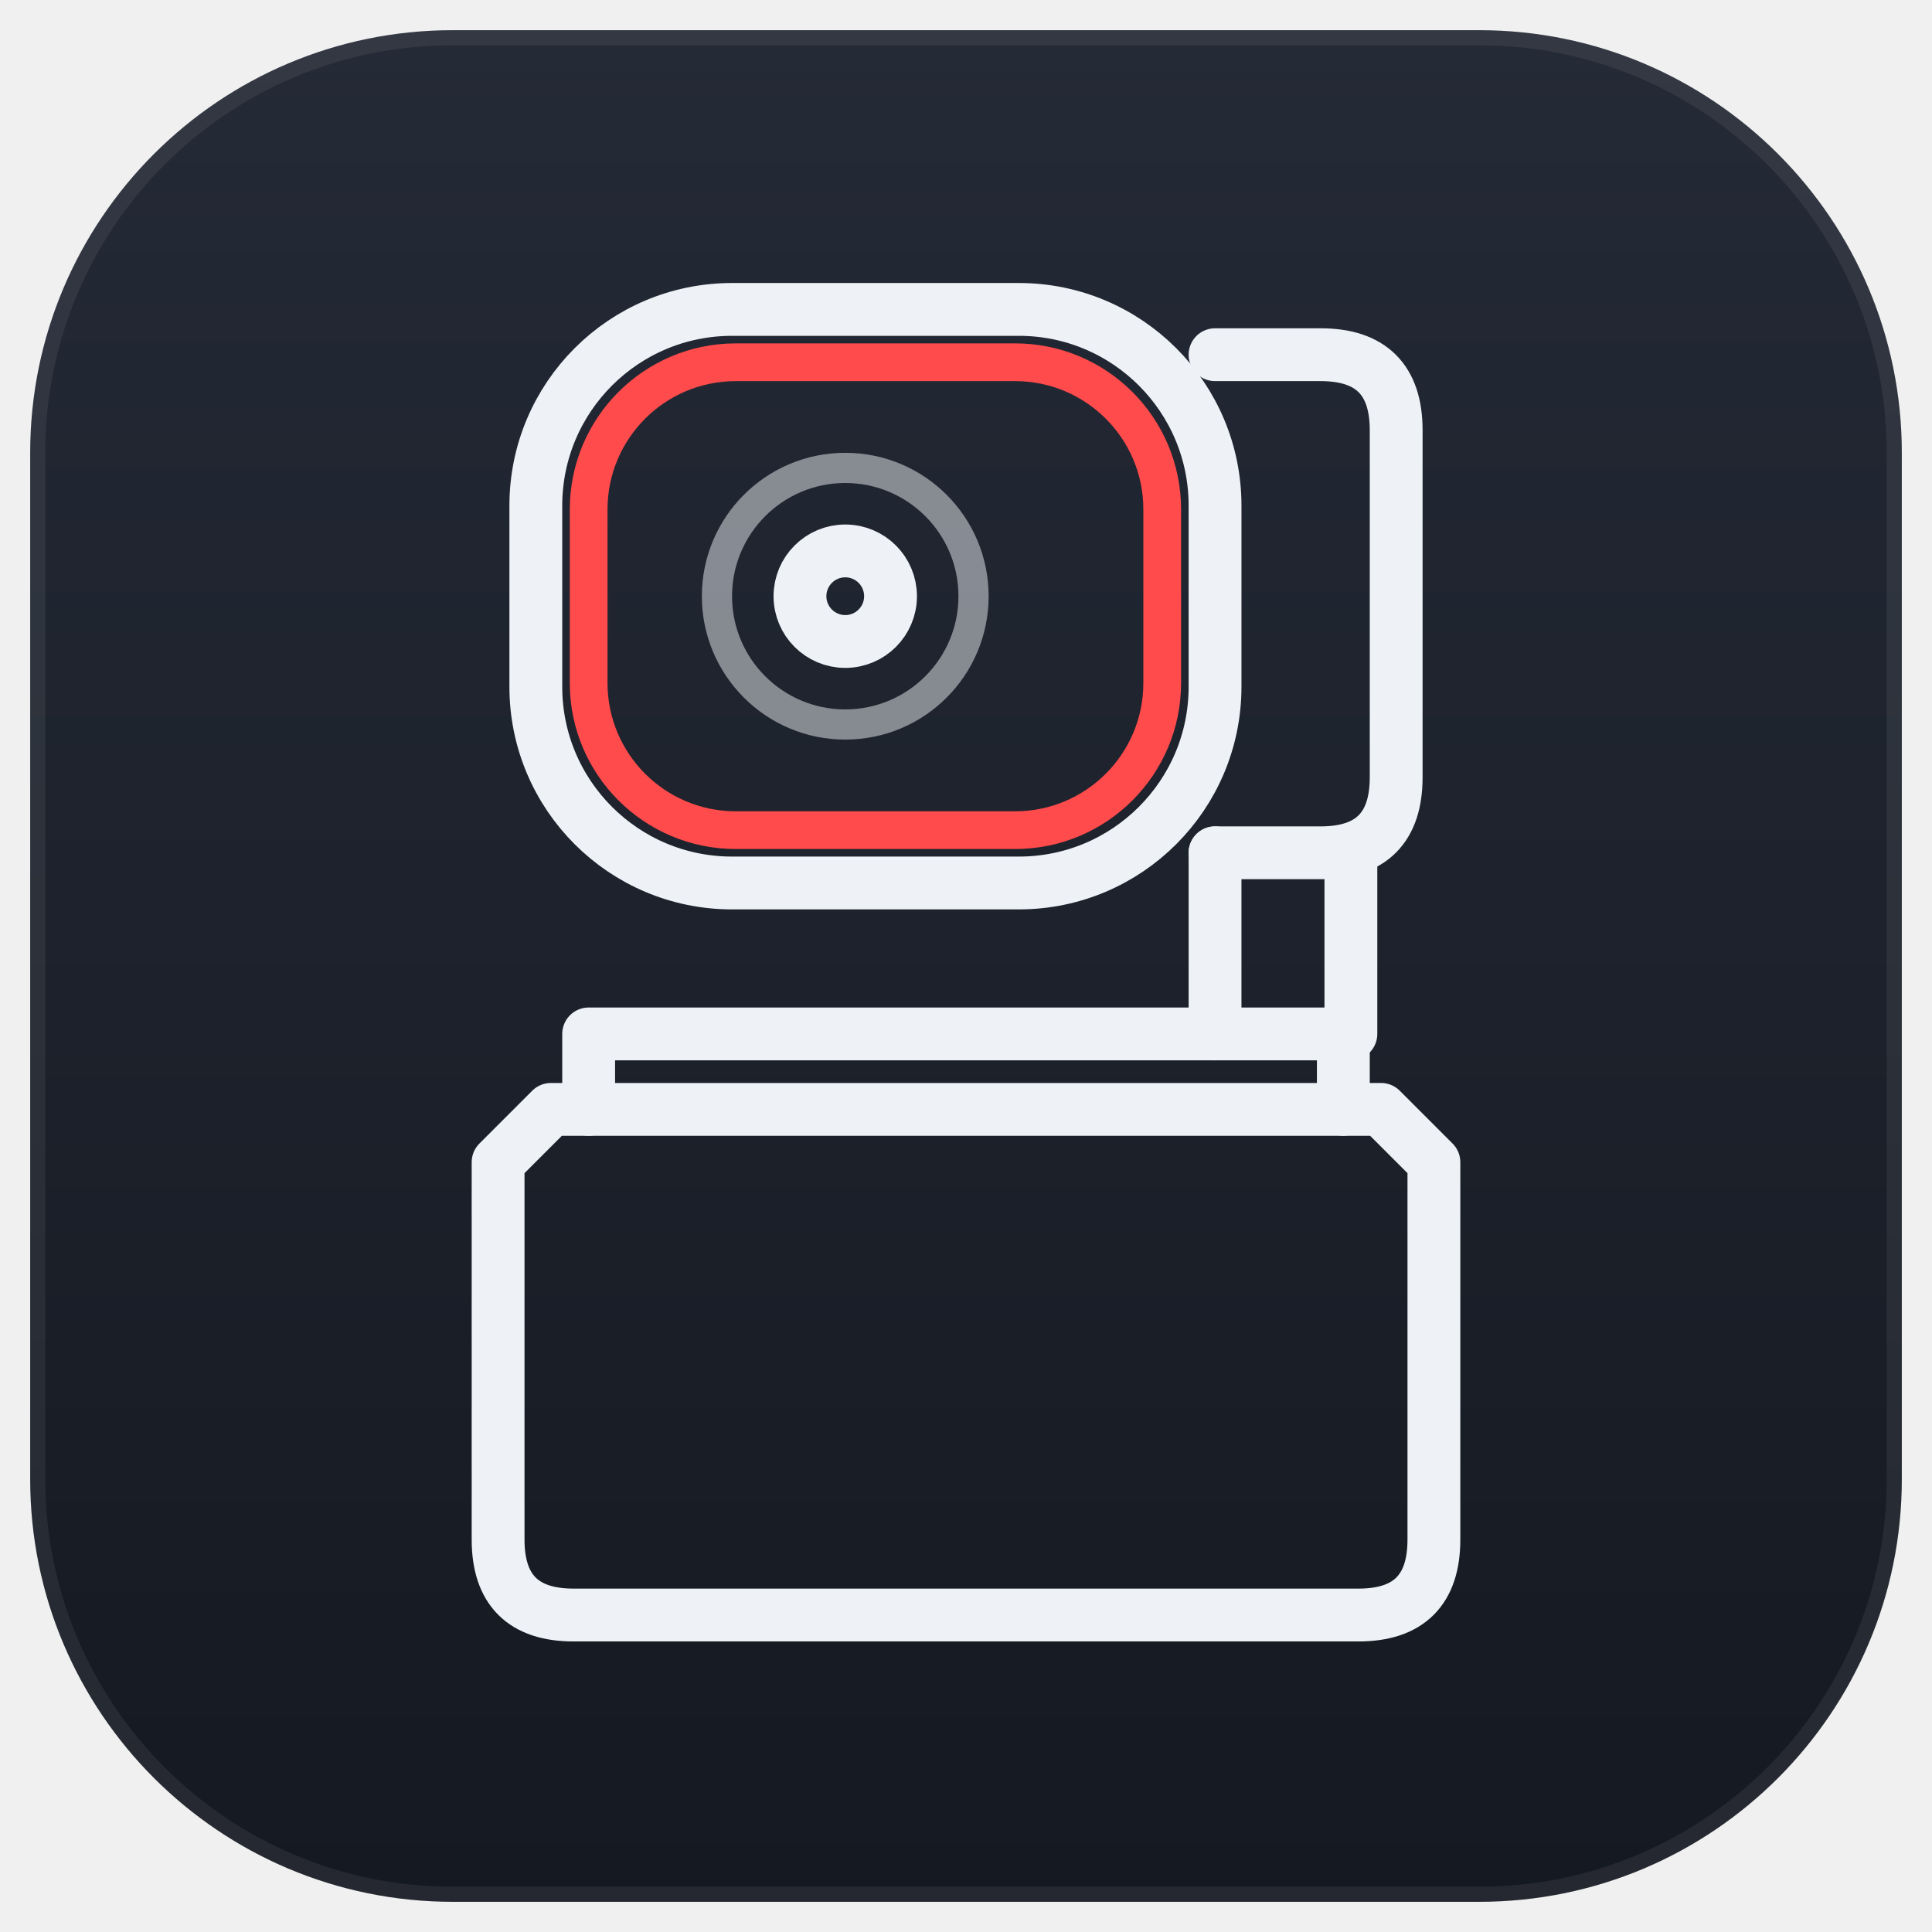
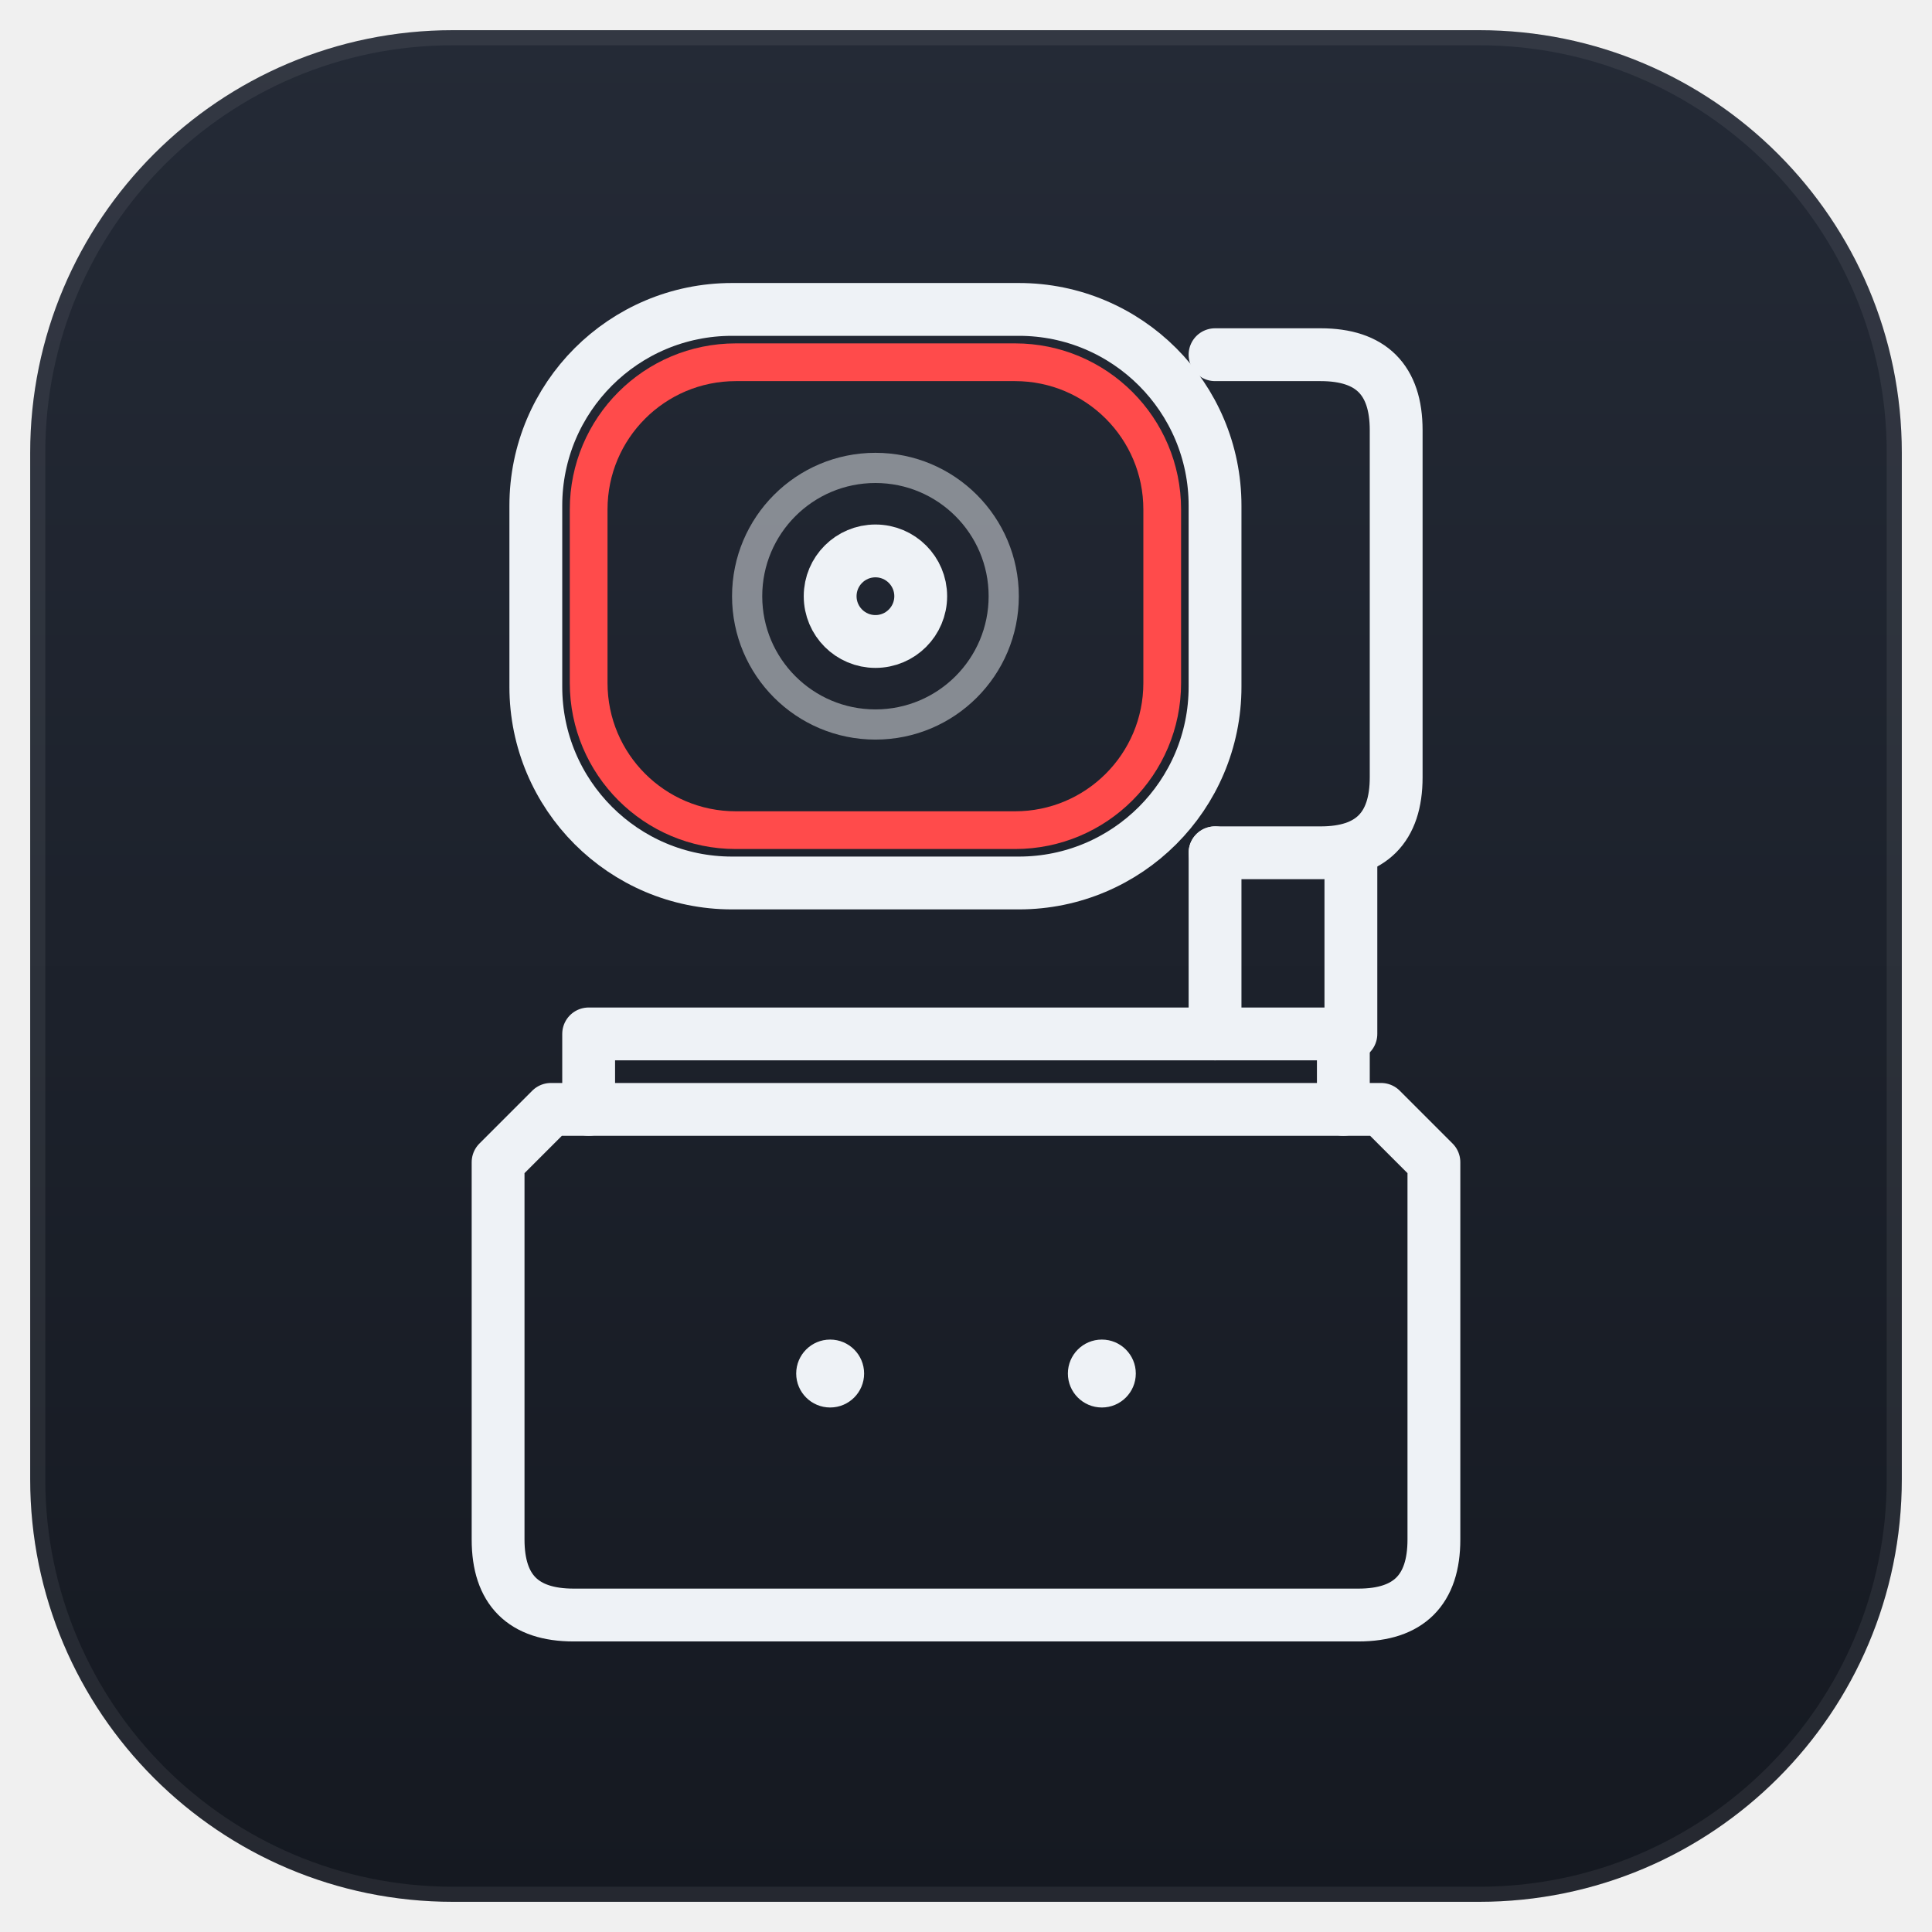
<svg xmlns="http://www.w3.org/2000/svg" width="256" height="256" viewBox="0 0 256 256">
  <defs>
    <linearGradient id="bg" x1="0" y1="0" x2="0" y2="1">
      <stop offset="0" stop-color="#242a36" />
      <stop offset="1" stop-color="#151921" />
    </linearGradient>
  </defs>
  <rect x="4" y="4" width="248" height="248" rx="56" fill="url(#bg)" />
  <rect x="5" y="5" width="246" height="246" rx="55" fill="none" stroke="#ffffff" stroke-opacity="0.07" stroke-width="2" />
  <g fill="none" stroke="#eef2f6" stroke-width="7" stroke-linecap="round" stroke-linejoin="round">
    <path d="M73 147 H183 L190 154 V204 Q190 214 180 214 H76 Q66 214 66 204 V154 Z" />
    <path d="M78 147 V137 H178 V147" />
    <path d="M161 137 V113 M179 113 V137" />
    <path d="M161 47 H175 Q185 47 185 57 V103 Q185 113 175 113 H161" />
    <rect x="71" y="41" width="90" height="76" rx="26" />
-     <circle cx="112" cy="79" r="6" />
+     <circle cx="116" cy="79" r="6" />
  </g>
+   <circle cx="110" cy="182" r="4.5" fill="#eef2f6" />
+   <circle cx="146" cy="182" r="4.5" fill="#eef2f6" />
  <rect x="78" y="48" width="76" height="62" rx="19.5" fill="none" stroke="#ff4b4b" stroke-width="5" />
-   <circle cx="112" cy="79" r="17" fill="none" stroke="#eef2f6" stroke-opacity="0.5" stroke-width="4" />
+   <circle cx="116" cy="79" r="17" fill="none" stroke="#eef2f6" stroke-opacity="0.5" stroke-width="4" />
</svg>
